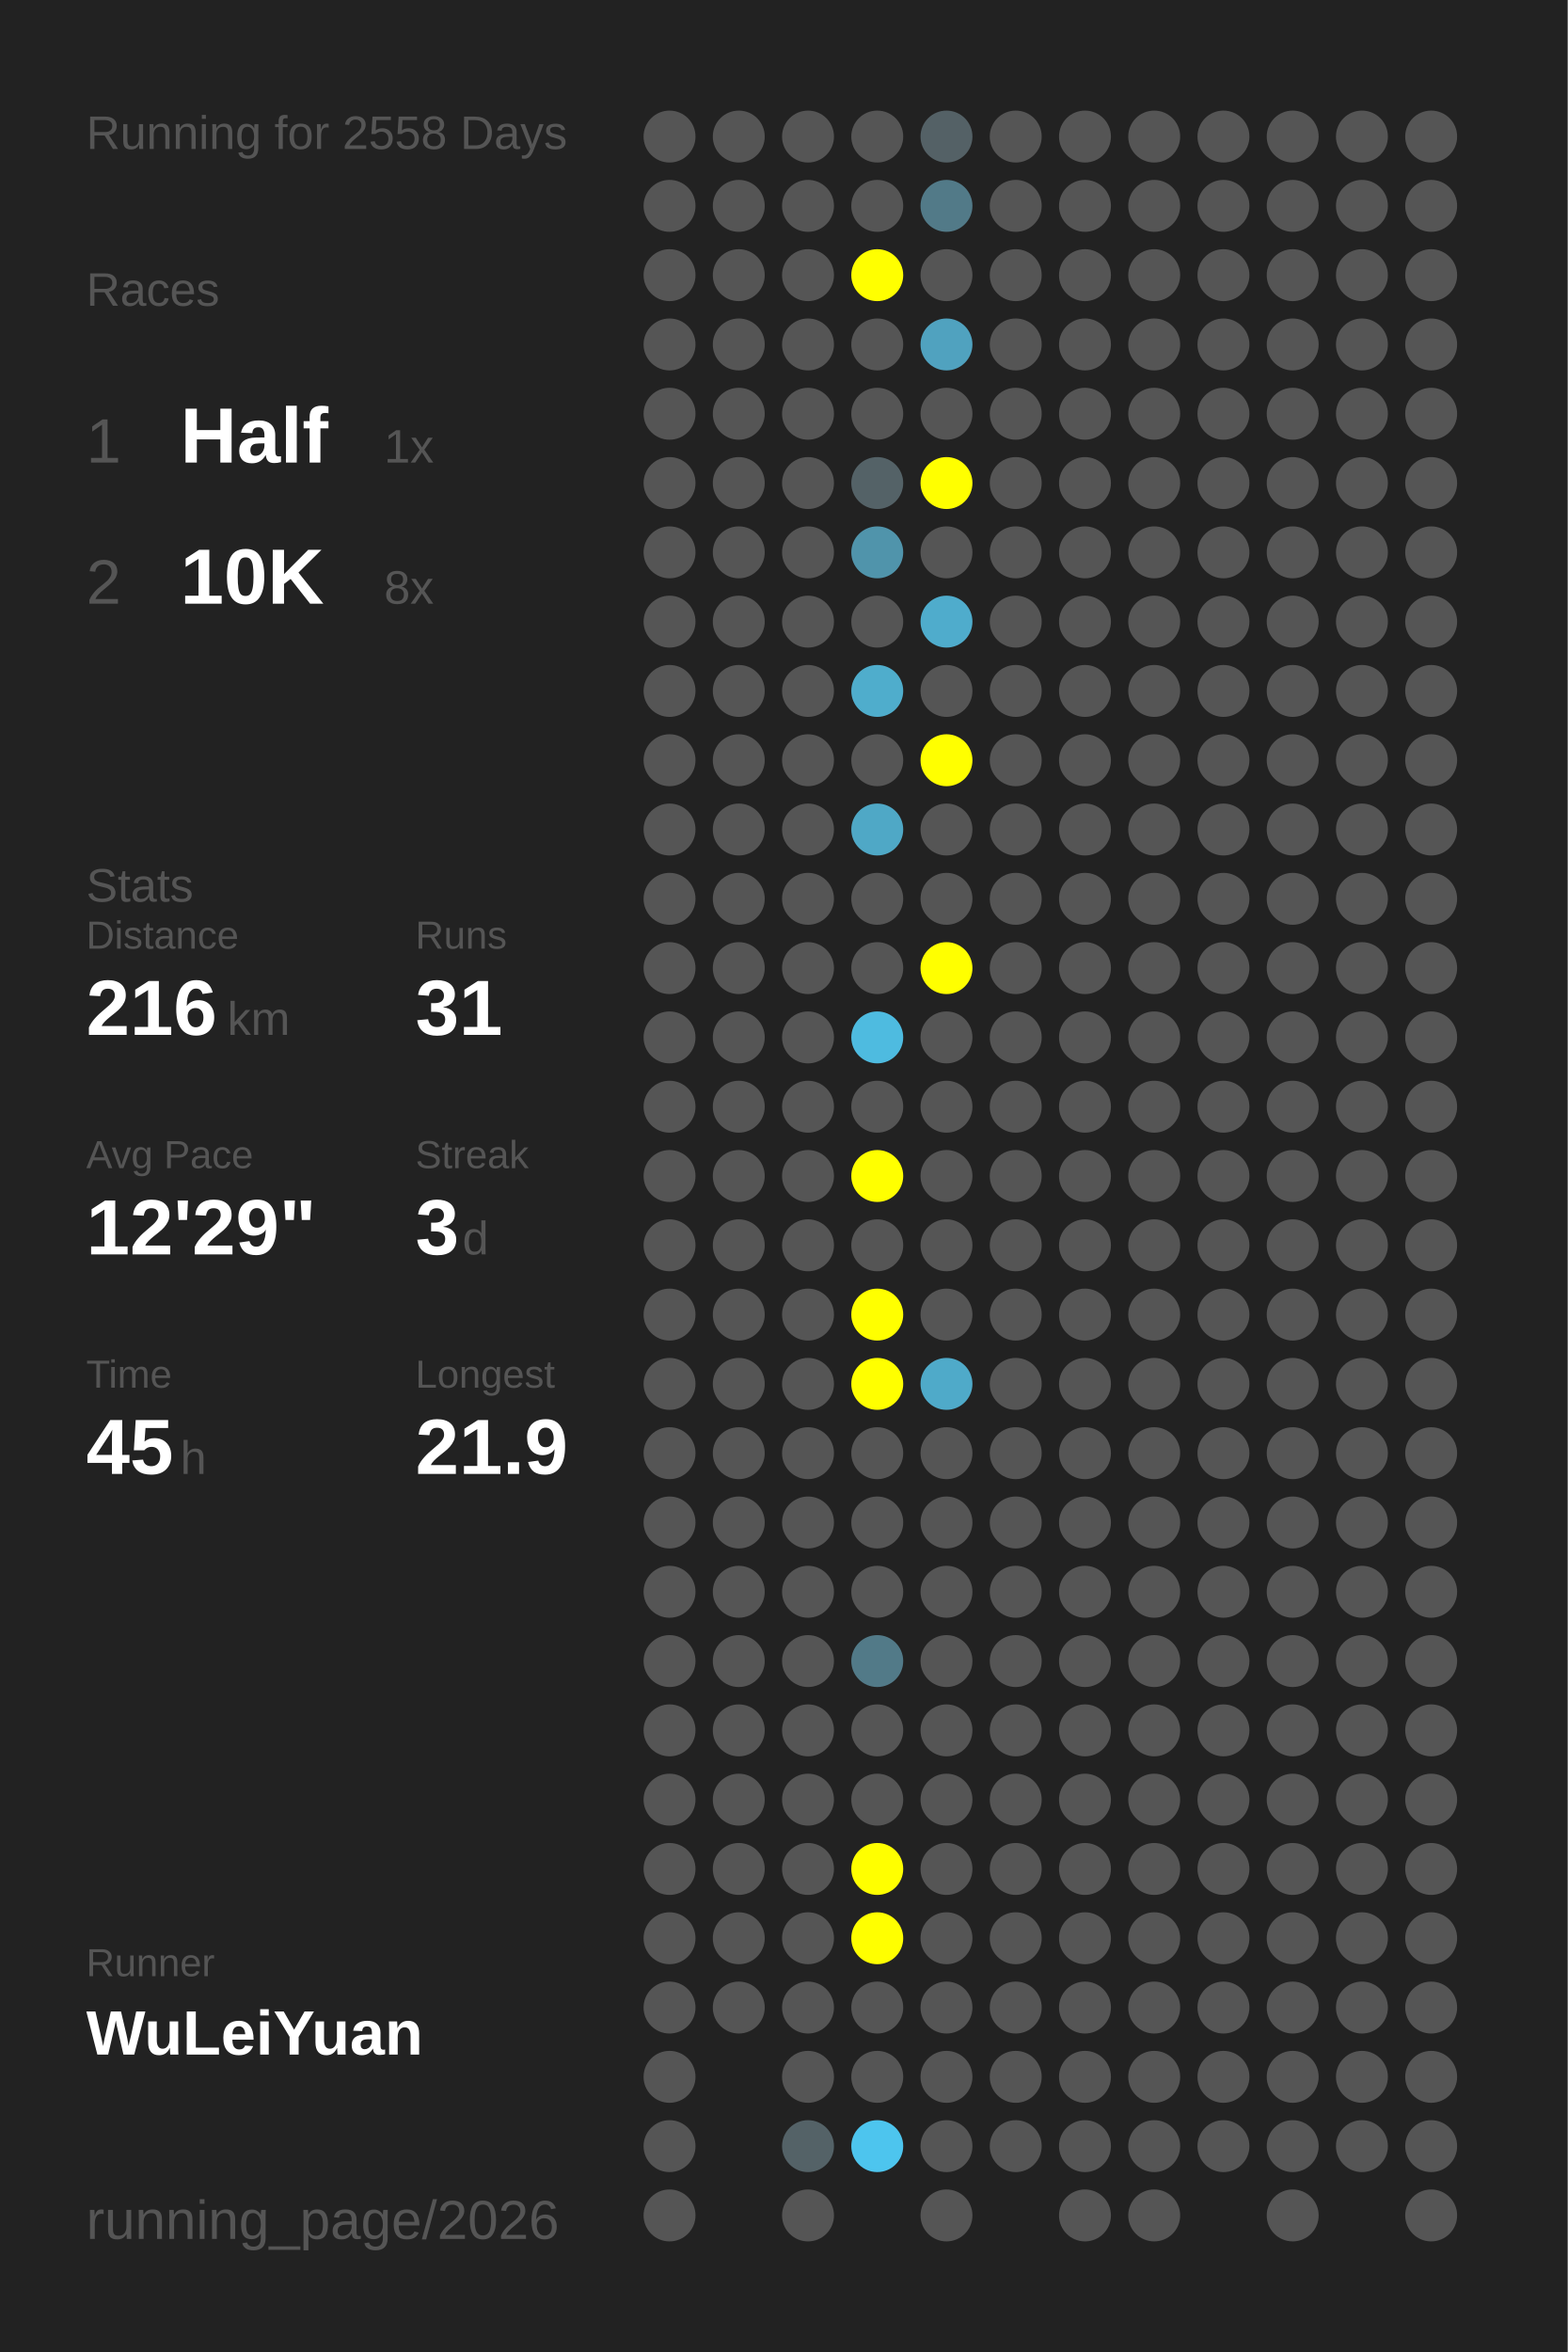
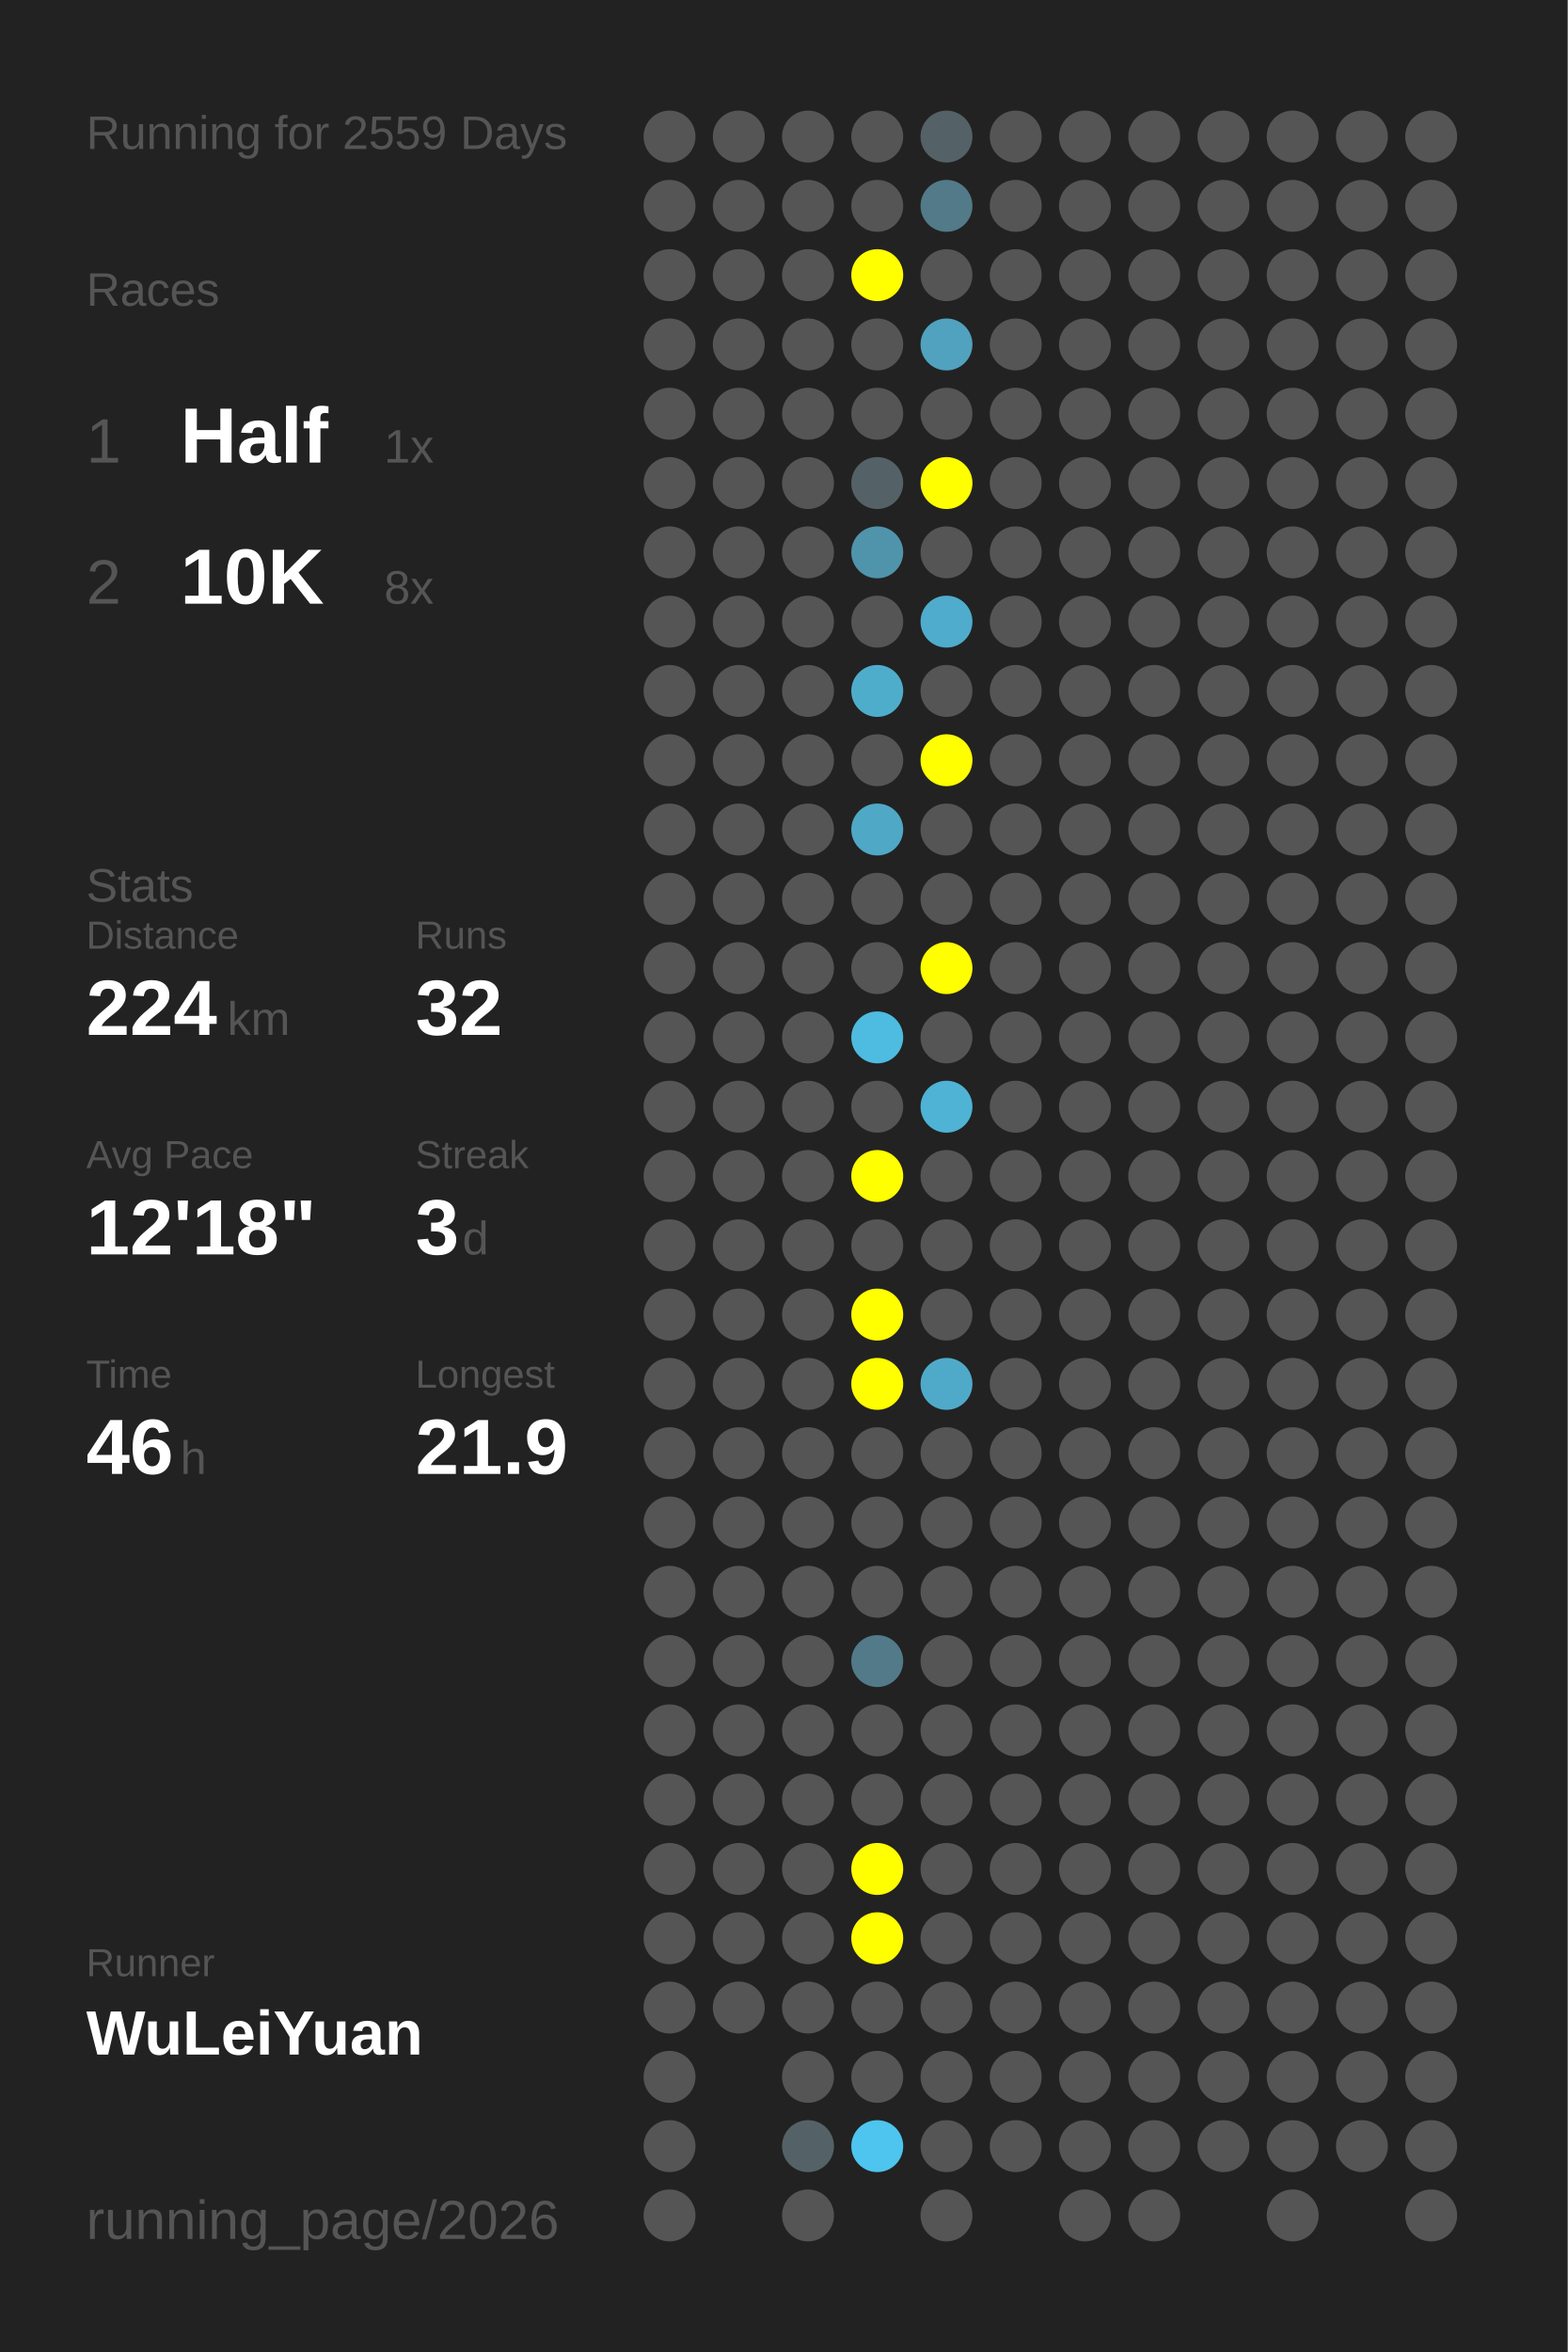
<svg xmlns="http://www.w3.org/2000/svg" baseProfile="full" height="300mm" version="1.1" viewBox="0,0,200,300" width="200mm">
  <defs />
  <rect fill="#222222" height="300" width="200" x="0" y="0" />
-   <text fill="#555555" style="font-size:6px; font-family:Arial;" x="11" y="19">Running for 2558 Days</text>
+   <text fill="#555555" style="font-size:6px; font-family:Arial;" x="11" y="19">Running for 2559 Days</text>
  <text fill="#555555" style="font-size:6px; font-family:Arial;" x="11" y="39">Races</text>
  <text fill="#555555" style="font-size:8px; font-family:Arial;" x="11" y="59">1</text>
  <text fill="#FFFFFF" style="font-size:10px; font-family:Arial; font-weight:bold;" x="23" y="59">Half</text>
  <text fill="#555555" style="font-size:6px; font-family:Arial;" x="49" y="59">1x</text>
  <text fill="#555555" style="font-size:8px; font-family:Arial;" x="11" y="77">2</text>
  <text fill="#FFFFFF" style="font-size:10px; font-family:Arial; font-weight:bold;" x="23" y="77">10K</text>
  <text fill="#555555" style="font-size:6px; font-family:Arial;" x="49" y="77">8x</text>
  <text fill="#555555" style="font-size:6px; font-family:Arial;" x="11" y="115">Stats</text>
  <text fill="#555555" style="font-size:5px; font-family:Arial;" x="11" y="121">Distance</text>
-   <text fill="#FFFFFF" style="font-size:10px; font-family:Arial; font-weight:bold;" x="11" y="132">216</text>
+   <text fill="#FFFFFF" style="font-size:10px; font-family:Arial; font-weight:bold;" x="11" y="132">224</text>
  <text fill="#555555" style="font-size:6px; font-family:Arial;" x="29" y="132">km</text>
  <text fill="#555555" style="font-size:5px; font-family:Arial;" x="53" y="121">Runs</text>
-   <text fill="#FFFFFF" style="font-size:10px; font-family:Arial; font-weight:bold;" x="53" y="132">31</text>
+   <text fill="#FFFFFF" style="font-size:10px; font-family:Arial; font-weight:bold;" x="53" y="132">32</text>
  <text fill="#555555" style="font-size:5px; font-family:Arial;" x="11" y="149">Avg Pace</text>
-   <text fill="#FFFFFF" style="font-size:10px; font-family:Arial; font-weight:bold;" x="11" y="160">12'29"</text>
+   <text fill="#FFFFFF" style="font-size:10px; font-family:Arial; font-weight:bold;" x="11" y="160">12'18"</text>
  <text fill="#555555" style="font-size:5px; font-family:Arial;" x="53" y="149">Streak</text>
  <text fill="#FFFFFF" style="font-size:10px; font-family:Arial; font-weight:bold;" x="53" y="160">3</text>
  <text fill="#555555" style="font-size:6px; font-family:Arial;" x="59" y="160">d</text>
  <text fill="#555555" style="font-size:5px; font-family:Arial;" x="11" y="177">Time</text>
-   <text fill="#FFFFFF" style="font-size:10px; font-family:Arial; font-weight:bold;" x="11" y="188">45</text>
+   <text fill="#FFFFFF" style="font-size:10px; font-family:Arial; font-weight:bold;" x="11" y="188">46</text>
  <text fill="#555555" style="font-size:6px; font-family:Arial;" x="23" y="188">h</text>
  <text fill="#555555" style="font-size:5px; font-family:Arial;" x="53" y="177">Longest</text>
  <text fill="#FFFFFF" style="font-size:10px; font-family:Arial; font-weight:bold;" x="53" y="188">21.9</text>
  <text fill="#555555" style="font-size:5px; font-family:Arial;" x="11" y="252.065">Runner</text>
  <text fill="#FFFFFF" style="font-size:8px; font-family:Arial; font-weight:bold;" x="11" y="262.065">WuLeiYuan</text>
  <text fill="#555555" style="font-size:7px; font-family:Arial;" x="11" y="285.581">running_page/2026</text>
  <circle cx="85.417" cy="17.419" fill="#555555" r="3.312" />
  <circle cx="85.417" cy="26.258" fill="#555555" r="3.312" />
  <circle cx="85.417" cy="35.097" fill="#555555" r="3.312" />
  <circle cx="85.417" cy="43.935" fill="#555555" r="3.312" />
  <circle cx="85.417" cy="52.774" fill="#555555" r="3.312" />
  <circle cx="85.417" cy="61.613" fill="#555555" r="3.312" />
  <circle cx="85.417" cy="70.452" fill="#555555" r="3.312" />
  <circle cx="85.417" cy="79.29" fill="#555555" r="3.312" />
  <circle cx="85.417" cy="88.129" fill="#555555" r="3.312" />
  <circle cx="85.417" cy="96.968" fill="#555555" r="3.312" />
  <circle cx="85.417" cy="105.806" fill="#555555" r="3.312" />
  <circle cx="85.417" cy="114.645" fill="#555555" r="3.312" />
  <circle cx="85.417" cy="123.484" fill="#555555" r="3.312" />
  <circle cx="85.417" cy="132.323" fill="#555555" r="3.312" />
  <circle cx="85.417" cy="141.161" fill="#555555" r="3.312" />
  <circle cx="85.417" cy="150" fill="#555555" r="3.312" />
  <circle cx="85.417" cy="158.839" fill="#555555" r="3.312" />
  <circle cx="85.417" cy="167.677" fill="#555555" r="3.312" />
  <circle cx="85.417" cy="176.516" fill="#555555" r="3.312" />
  <circle cx="85.417" cy="185.355" fill="#555555" r="3.312" />
  <circle cx="85.417" cy="194.194" fill="#555555" r="3.312" />
  <circle cx="85.417" cy="203.032" fill="#555555" r="3.312" />
  <circle cx="85.417" cy="211.871" fill="#555555" r="3.312" />
  <circle cx="85.417" cy="220.71" fill="#555555" r="3.312" />
  <circle cx="85.417" cy="229.548" fill="#555555" r="3.312" />
  <circle cx="85.417" cy="238.387" fill="#555555" r="3.312" />
  <circle cx="85.417" cy="247.226" fill="#555555" r="3.312" />
  <circle cx="85.417" cy="256.065" fill="#555555" r="3.312" />
  <circle cx="85.417" cy="264.903" fill="#555555" r="3.312" />
  <circle cx="85.417" cy="273.742" fill="#555555" r="3.312" />
  <circle cx="85.417" cy="282.581" fill="#555555" r="3.312" />
  <circle cx="94.25" cy="17.419" fill="#555555" r="3.312" />
  <circle cx="94.25" cy="26.258" fill="#555555" r="3.312" />
  <circle cx="94.25" cy="35.097" fill="#555555" r="3.312" />
  <circle cx="94.25" cy="43.935" fill="#555555" r="3.312" />
  <circle cx="94.25" cy="52.774" fill="#555555" r="3.312" />
  <circle cx="94.25" cy="61.613" fill="#555555" r="3.312" />
  <circle cx="94.25" cy="70.452" fill="#555555" r="3.312" />
  <circle cx="94.25" cy="79.29" fill="#555555" r="3.312" />
  <circle cx="94.25" cy="88.129" fill="#555555" r="3.312" />
  <circle cx="94.25" cy="96.968" fill="#555555" r="3.312" />
  <circle cx="94.25" cy="105.806" fill="#555555" r="3.312" />
  <circle cx="94.25" cy="114.645" fill="#555555" r="3.312" />
  <circle cx="94.25" cy="123.484" fill="#555555" r="3.312" />
  <circle cx="94.25" cy="132.323" fill="#555555" r="3.312" />
  <circle cx="94.25" cy="141.161" fill="#555555" r="3.312" />
  <circle cx="94.25" cy="150" fill="#555555" r="3.312" />
  <circle cx="94.25" cy="158.839" fill="#555555" r="3.312" />
  <circle cx="94.25" cy="167.677" fill="#555555" r="3.312" />
  <circle cx="94.25" cy="176.516" fill="#555555" r="3.312" />
  <circle cx="94.25" cy="185.355" fill="#555555" r="3.312" />
  <circle cx="94.25" cy="194.194" fill="#555555" r="3.312" />
  <circle cx="94.25" cy="203.032" fill="#555555" r="3.312" />
  <circle cx="94.25" cy="211.871" fill="#555555" r="3.312" />
  <circle cx="94.25" cy="220.71" fill="#555555" r="3.312" />
  <circle cx="94.25" cy="229.548" fill="#555555" r="3.312" />
  <circle cx="94.25" cy="238.387" fill="#555555" r="3.312" />
  <circle cx="94.25" cy="247.226" fill="#555555" r="3.312" />
  <circle cx="94.25" cy="256.065" fill="#555555" r="3.312" />
  <circle cx="103.083" cy="17.419" fill="#555555" r="3.312" />
  <circle cx="103.083" cy="26.258" fill="#555555" r="3.312" />
  <circle cx="103.083" cy="35.097" fill="#555555" r="3.312" />
  <circle cx="103.083" cy="43.935" fill="#555555" r="3.312" />
  <circle cx="103.083" cy="52.774" fill="#555555" r="3.312" />
  <circle cx="103.083" cy="61.613" fill="#555555" r="3.312" />
  <circle cx="103.083" cy="70.452" fill="#555555" r="3.312" />
  <circle cx="103.083" cy="79.29" fill="#555555" r="3.312" />
  <circle cx="103.083" cy="88.129" fill="#555555" r="3.312" />
  <circle cx="103.083" cy="96.968" fill="#555555" r="3.312" />
  <circle cx="103.083" cy="105.806" fill="#555555" r="3.312" />
  <circle cx="103.083" cy="114.645" fill="#555555" r="3.312" />
  <circle cx="103.083" cy="123.484" fill="#555555" r="3.312" />
  <circle cx="103.083" cy="132.323" fill="#555555" r="3.312" />
  <circle cx="103.083" cy="141.161" fill="#555555" r="3.312" />
  <circle cx="103.083" cy="150" fill="#555555" r="3.312" />
  <circle cx="103.083" cy="158.839" fill="#555555" r="3.312" />
  <circle cx="103.083" cy="167.677" fill="#555555" r="3.312" />
  <circle cx="103.083" cy="176.516" fill="#555555" r="3.312" />
  <circle cx="103.083" cy="185.355" fill="#555555" r="3.312" />
  <circle cx="103.083" cy="194.194" fill="#555555" r="3.312" />
  <circle cx="103.083" cy="203.032" fill="#555555" r="3.312" />
  <circle cx="103.083" cy="211.871" fill="#555555" r="3.312" />
  <circle cx="103.083" cy="220.71" fill="#555555" r="3.312" />
  <circle cx="103.083" cy="229.548" fill="#555555" r="3.312" />
  <circle cx="103.083" cy="238.387" fill="#555555" r="3.312" />
  <circle cx="103.083" cy="247.226" fill="#555555" r="3.312" />
  <circle cx="103.083" cy="256.065" fill="#555555" r="3.312" />
  <circle cx="103.083" cy="264.903" fill="#555555" r="3.312" />
  <circle cx="103.083" cy="273.742" fill="#546267" r="3.312" />
  <circle cx="103.083" cy="282.581" fill="#555555" r="3.312" />
  <circle cx="111.917" cy="17.419" fill="#555555" r="3.312" />
  <circle cx="111.917" cy="26.258" fill="#555555" r="3.312" />
  <circle cx="111.917" cy="35.097" fill="#FFFF00" r="3.312" />
  <circle cx="111.917" cy="43.935" fill="#555555" r="3.312" />
  <circle cx="111.917" cy="52.774" fill="#555555" r="3.312" />
  <circle cx="111.917" cy="61.613" fill="#546267" r="3.312" />
  <circle cx="111.917" cy="70.452" fill="#5094ab" r="3.312" />
  <circle cx="111.917" cy="79.29" fill="#555555" r="3.312" />
  <circle cx="111.917" cy="88.129" fill="#4fadcc" r="3.312" />
  <circle cx="111.917" cy="96.968" fill="#555555" r="3.312" />
  <circle cx="111.917" cy="105.806" fill="#4fa8c6" r="3.312" />
  <circle cx="111.917" cy="114.645" fill="#555555" r="3.312" />
  <circle cx="111.917" cy="123.484" fill="#555555" r="3.312" />
  <circle cx="111.917" cy="132.323" fill="#4ebbe0" r="3.312" />
  <circle cx="111.917" cy="141.161" fill="#555555" r="3.312" />
  <circle cx="111.917" cy="150" fill="#FFFF00" r="3.312" />
  <circle cx="111.917" cy="158.839" fill="#555555" r="3.312" />
  <circle cx="111.917" cy="167.677" fill="#FFFF00" r="3.312" />
  <circle cx="111.917" cy="176.516" fill="#FFFF00" r="3.312" />
  <circle cx="111.917" cy="185.355" fill="#555555" r="3.312" />
  <circle cx="111.917" cy="194.194" fill="#555555" r="3.312" />
  <circle cx="111.917" cy="203.032" fill="#555555" r="3.312" />
  <circle cx="111.917" cy="211.871" fill="#527a88" r="3.312" />
  <circle cx="111.917" cy="220.71" fill="#555555" r="3.312" />
  <circle cx="111.917" cy="229.548" fill="#555555" r="3.312" />
  <circle cx="111.917" cy="238.387" fill="#FFFF00" r="3.312" />
  <circle cx="111.917" cy="247.226" fill="#FFFF00" r="3.312" />
  <circle cx="111.917" cy="256.065" fill="#555555" r="3.312" />
  <circle cx="111.917" cy="264.903" fill="#555555" r="3.312" />
  <circle cx="111.917" cy="273.742" fill="#4dc5ee" r="3.312" />
  <circle cx="120.75" cy="17.419" fill="#546166" r="3.312" />
  <circle cx="120.75" cy="26.258" fill="#527a88" r="3.312" />
  <circle cx="120.75" cy="35.097" fill="#555555" r="3.312" />
  <circle cx="120.75" cy="43.935" fill="#50a2bf" r="3.312" />
  <circle cx="120.75" cy="52.774" fill="#555555" r="3.312" />
  <circle cx="120.75" cy="61.613" fill="#FFFF00" r="3.312" />
  <circle cx="120.75" cy="70.452" fill="#555555" r="3.312" />
  <circle cx="120.75" cy="79.29" fill="#4faccc" r="3.312" />
  <circle cx="120.75" cy="88.129" fill="#555555" r="3.312" />
  <circle cx="120.75" cy="96.968" fill="#FFFF00" r="3.312" />
  <circle cx="120.75" cy="105.806" fill="#555555" r="3.312" />
  <circle cx="120.75" cy="114.645" fill="#555555" r="3.312" />
  <circle cx="120.75" cy="123.484" fill="#FFFF00" r="3.312" />
  <circle cx="120.75" cy="132.323" fill="#555555" r="3.312" />
-   <circle cx="120.75" cy="141.161" fill="#555555" r="3.312" />
+   <circle cx="120.75" cy="141.161" fill="#4eb3d5" r="3.312" />
  <circle cx="120.75" cy="150" fill="#555555" r="3.312" />
  <circle cx="120.75" cy="158.839" fill="#555555" r="3.312" />
  <circle cx="120.75" cy="167.677" fill="#555555" r="3.312" />
  <circle cx="120.75" cy="176.516" fill="#4faac9" r="3.312" />
  <circle cx="120.75" cy="185.355" fill="#555555" r="3.312" />
  <circle cx="120.75" cy="194.194" fill="#555555" r="3.312" />
  <circle cx="120.75" cy="203.032" fill="#555555" r="3.312" />
  <circle cx="120.75" cy="211.871" fill="#555555" r="3.312" />
  <circle cx="120.75" cy="220.71" fill="#555555" r="3.312" />
  <circle cx="120.75" cy="229.548" fill="#555555" r="3.312" />
  <circle cx="120.75" cy="238.387" fill="#555555" r="3.312" />
  <circle cx="120.75" cy="247.226" fill="#555555" r="3.312" />
  <circle cx="120.75" cy="256.065" fill="#555555" r="3.312" />
  <circle cx="120.75" cy="264.903" fill="#555555" r="3.312" />
  <circle cx="120.75" cy="273.742" fill="#555555" r="3.312" />
  <circle cx="120.75" cy="282.581" fill="#555555" r="3.312" />
  <circle cx="129.583" cy="17.419" fill="#555555" r="3.312" />
  <circle cx="129.583" cy="26.258" fill="#555555" r="3.312" />
  <circle cx="129.583" cy="35.097" fill="#555555" r="3.312" />
  <circle cx="129.583" cy="43.935" fill="#555555" r="3.312" />
  <circle cx="129.583" cy="52.774" fill="#555555" r="3.312" />
  <circle cx="129.583" cy="61.613" fill="#555555" r="3.312" />
  <circle cx="129.583" cy="70.452" fill="#555555" r="3.312" />
  <circle cx="129.583" cy="79.29" fill="#555555" r="3.312" />
  <circle cx="129.583" cy="88.129" fill="#555555" r="3.312" />
  <circle cx="129.583" cy="96.968" fill="#555555" r="3.312" />
  <circle cx="129.583" cy="105.806" fill="#555555" r="3.312" />
  <circle cx="129.583" cy="114.645" fill="#555555" r="3.312" />
  <circle cx="129.583" cy="123.484" fill="#555555" r="3.312" />
  <circle cx="129.583" cy="132.323" fill="#555555" r="3.312" />
  <circle cx="129.583" cy="141.161" fill="#555555" r="3.312" />
  <circle cx="129.583" cy="150" fill="#555555" r="3.312" />
  <circle cx="129.583" cy="158.839" fill="#555555" r="3.312" />
  <circle cx="129.583" cy="167.677" fill="#555555" r="3.312" />
  <circle cx="129.583" cy="176.516" fill="#555555" r="3.312" />
  <circle cx="129.583" cy="185.355" fill="#555555" r="3.312" />
  <circle cx="129.583" cy="194.194" fill="#555555" r="3.312" />
  <circle cx="129.583" cy="203.032" fill="#555555" r="3.312" />
  <circle cx="129.583" cy="211.871" fill="#555555" r="3.312" />
  <circle cx="129.583" cy="220.71" fill="#555555" r="3.312" />
  <circle cx="129.583" cy="229.548" fill="#555555" r="3.312" />
  <circle cx="129.583" cy="238.387" fill="#555555" r="3.312" />
  <circle cx="129.583" cy="247.226" fill="#555555" r="3.312" />
  <circle cx="129.583" cy="256.065" fill="#555555" r="3.312" />
  <circle cx="129.583" cy="264.903" fill="#555555" r="3.312" />
  <circle cx="129.583" cy="273.742" fill="#555555" r="3.312" />
  <circle cx="138.417" cy="17.419" fill="#555555" r="3.312" />
  <circle cx="138.417" cy="26.258" fill="#555555" r="3.312" />
  <circle cx="138.417" cy="35.097" fill="#555555" r="3.312" />
  <circle cx="138.417" cy="43.935" fill="#555555" r="3.312" />
  <circle cx="138.417" cy="52.774" fill="#555555" r="3.312" />
  <circle cx="138.417" cy="61.613" fill="#555555" r="3.312" />
  <circle cx="138.417" cy="70.452" fill="#555555" r="3.312" />
  <circle cx="138.417" cy="79.29" fill="#555555" r="3.312" />
  <circle cx="138.417" cy="88.129" fill="#555555" r="3.312" />
  <circle cx="138.417" cy="96.968" fill="#555555" r="3.312" />
  <circle cx="138.417" cy="105.806" fill="#555555" r="3.312" />
  <circle cx="138.417" cy="114.645" fill="#555555" r="3.312" />
  <circle cx="138.417" cy="123.484" fill="#555555" r="3.312" />
  <circle cx="138.417" cy="132.323" fill="#555555" r="3.312" />
  <circle cx="138.417" cy="141.161" fill="#555555" r="3.312" />
  <circle cx="138.417" cy="150" fill="#555555" r="3.312" />
  <circle cx="138.417" cy="158.839" fill="#555555" r="3.312" />
  <circle cx="138.417" cy="167.677" fill="#555555" r="3.312" />
  <circle cx="138.417" cy="176.516" fill="#555555" r="3.312" />
  <circle cx="138.417" cy="185.355" fill="#555555" r="3.312" />
  <circle cx="138.417" cy="194.194" fill="#555555" r="3.312" />
  <circle cx="138.417" cy="203.032" fill="#555555" r="3.312" />
  <circle cx="138.417" cy="211.871" fill="#555555" r="3.312" />
  <circle cx="138.417" cy="220.71" fill="#555555" r="3.312" />
  <circle cx="138.417" cy="229.548" fill="#555555" r="3.312" />
  <circle cx="138.417" cy="238.387" fill="#555555" r="3.312" />
  <circle cx="138.417" cy="247.226" fill="#555555" r="3.312" />
  <circle cx="138.417" cy="256.065" fill="#555555" r="3.312" />
  <circle cx="138.417" cy="264.903" fill="#555555" r="3.312" />
  <circle cx="138.417" cy="273.742" fill="#555555" r="3.312" />
  <circle cx="138.417" cy="282.581" fill="#555555" r="3.312" />
  <circle cx="147.25" cy="17.419" fill="#555555" r="3.312" />
  <circle cx="147.25" cy="26.258" fill="#555555" r="3.312" />
  <circle cx="147.25" cy="35.097" fill="#555555" r="3.312" />
  <circle cx="147.25" cy="43.935" fill="#555555" r="3.312" />
  <circle cx="147.25" cy="52.774" fill="#555555" r="3.312" />
  <circle cx="147.25" cy="61.613" fill="#555555" r="3.312" />
  <circle cx="147.25" cy="70.452" fill="#555555" r="3.312" />
  <circle cx="147.25" cy="79.29" fill="#555555" r="3.312" />
  <circle cx="147.25" cy="88.129" fill="#555555" r="3.312" />
  <circle cx="147.25" cy="96.968" fill="#555555" r="3.312" />
  <circle cx="147.25" cy="105.806" fill="#555555" r="3.312" />
  <circle cx="147.25" cy="114.645" fill="#555555" r="3.312" />
  <circle cx="147.25" cy="123.484" fill="#555555" r="3.312" />
  <circle cx="147.25" cy="132.323" fill="#555555" r="3.312" />
  <circle cx="147.25" cy="141.161" fill="#555555" r="3.312" />
  <circle cx="147.25" cy="150" fill="#555555" r="3.312" />
  <circle cx="147.25" cy="158.839" fill="#555555" r="3.312" />
  <circle cx="147.25" cy="167.677" fill="#555555" r="3.312" />
  <circle cx="147.25" cy="176.516" fill="#555555" r="3.312" />
  <circle cx="147.25" cy="185.355" fill="#555555" r="3.312" />
  <circle cx="147.25" cy="194.194" fill="#555555" r="3.312" />
  <circle cx="147.25" cy="203.032" fill="#555555" r="3.312" />
  <circle cx="147.25" cy="211.871" fill="#555555" r="3.312" />
  <circle cx="147.25" cy="220.71" fill="#555555" r="3.312" />
  <circle cx="147.25" cy="229.548" fill="#555555" r="3.312" />
  <circle cx="147.25" cy="238.387" fill="#555555" r="3.312" />
  <circle cx="147.25" cy="247.226" fill="#555555" r="3.312" />
  <circle cx="147.25" cy="256.065" fill="#555555" r="3.312" />
  <circle cx="147.25" cy="264.903" fill="#555555" r="3.312" />
  <circle cx="147.25" cy="273.742" fill="#555555" r="3.312" />
  <circle cx="147.25" cy="282.581" fill="#555555" r="3.312" />
  <circle cx="156.083" cy="17.419" fill="#555555" r="3.312" />
  <circle cx="156.083" cy="26.258" fill="#555555" r="3.312" />
  <circle cx="156.083" cy="35.097" fill="#555555" r="3.312" />
  <circle cx="156.083" cy="43.935" fill="#555555" r="3.312" />
  <circle cx="156.083" cy="52.774" fill="#555555" r="3.312" />
  <circle cx="156.083" cy="61.613" fill="#555555" r="3.312" />
  <circle cx="156.083" cy="70.452" fill="#555555" r="3.312" />
  <circle cx="156.083" cy="79.29" fill="#555555" r="3.312" />
  <circle cx="156.083" cy="88.129" fill="#555555" r="3.312" />
  <circle cx="156.083" cy="96.968" fill="#555555" r="3.312" />
  <circle cx="156.083" cy="105.806" fill="#555555" r="3.312" />
  <circle cx="156.083" cy="114.645" fill="#555555" r="3.312" />
  <circle cx="156.083" cy="123.484" fill="#555555" r="3.312" />
  <circle cx="156.083" cy="132.323" fill="#555555" r="3.312" />
  <circle cx="156.083" cy="141.161" fill="#555555" r="3.312" />
  <circle cx="156.083" cy="150" fill="#555555" r="3.312" />
  <circle cx="156.083" cy="158.839" fill="#555555" r="3.312" />
  <circle cx="156.083" cy="167.677" fill="#555555" r="3.312" />
  <circle cx="156.083" cy="176.516" fill="#555555" r="3.312" />
  <circle cx="156.083" cy="185.355" fill="#555555" r="3.312" />
  <circle cx="156.083" cy="194.194" fill="#555555" r="3.312" />
  <circle cx="156.083" cy="203.032" fill="#555555" r="3.312" />
  <circle cx="156.083" cy="211.871" fill="#555555" r="3.312" />
  <circle cx="156.083" cy="220.71" fill="#555555" r="3.312" />
  <circle cx="156.083" cy="229.548" fill="#555555" r="3.312" />
  <circle cx="156.083" cy="238.387" fill="#555555" r="3.312" />
  <circle cx="156.083" cy="247.226" fill="#555555" r="3.312" />
  <circle cx="156.083" cy="256.065" fill="#555555" r="3.312" />
  <circle cx="156.083" cy="264.903" fill="#555555" r="3.312" />
  <circle cx="156.083" cy="273.742" fill="#555555" r="3.312" />
  <circle cx="164.917" cy="17.419" fill="#555555" r="3.312" />
  <circle cx="164.917" cy="26.258" fill="#555555" r="3.312" />
  <circle cx="164.917" cy="35.097" fill="#555555" r="3.312" />
  <circle cx="164.917" cy="43.935" fill="#555555" r="3.312" />
  <circle cx="164.917" cy="52.774" fill="#555555" r="3.312" />
  <circle cx="164.917" cy="61.613" fill="#555555" r="3.312" />
  <circle cx="164.917" cy="70.452" fill="#555555" r="3.312" />
  <circle cx="164.917" cy="79.29" fill="#555555" r="3.312" />
  <circle cx="164.917" cy="88.129" fill="#555555" r="3.312" />
  <circle cx="164.917" cy="96.968" fill="#555555" r="3.312" />
  <circle cx="164.917" cy="105.806" fill="#555555" r="3.312" />
  <circle cx="164.917" cy="114.645" fill="#555555" r="3.312" />
  <circle cx="164.917" cy="123.484" fill="#555555" r="3.312" />
  <circle cx="164.917" cy="132.323" fill="#555555" r="3.312" />
  <circle cx="164.917" cy="141.161" fill="#555555" r="3.312" />
  <circle cx="164.917" cy="150" fill="#555555" r="3.312" />
  <circle cx="164.917" cy="158.839" fill="#555555" r="3.312" />
  <circle cx="164.917" cy="167.677" fill="#555555" r="3.312" />
  <circle cx="164.917" cy="176.516" fill="#555555" r="3.312" />
  <circle cx="164.917" cy="185.355" fill="#555555" r="3.312" />
  <circle cx="164.917" cy="194.194" fill="#555555" r="3.312" />
  <circle cx="164.917" cy="203.032" fill="#555555" r="3.312" />
  <circle cx="164.917" cy="211.871" fill="#555555" r="3.312" />
  <circle cx="164.917" cy="220.71" fill="#555555" r="3.312" />
  <circle cx="164.917" cy="229.548" fill="#555555" r="3.312" />
  <circle cx="164.917" cy="238.387" fill="#555555" r="3.312" />
  <circle cx="164.917" cy="247.226" fill="#555555" r="3.312" />
  <circle cx="164.917" cy="256.065" fill="#555555" r="3.312" />
  <circle cx="164.917" cy="264.903" fill="#555555" r="3.312" />
  <circle cx="164.917" cy="273.742" fill="#555555" r="3.312" />
  <circle cx="164.917" cy="282.581" fill="#555555" r="3.312" />
  <circle cx="173.75" cy="17.419" fill="#555555" r="3.312" />
  <circle cx="173.75" cy="26.258" fill="#555555" r="3.312" />
  <circle cx="173.75" cy="35.097" fill="#555555" r="3.312" />
  <circle cx="173.75" cy="43.935" fill="#555555" r="3.312" />
  <circle cx="173.75" cy="52.774" fill="#555555" r="3.312" />
  <circle cx="173.75" cy="61.613" fill="#555555" r="3.312" />
  <circle cx="173.75" cy="70.452" fill="#555555" r="3.312" />
  <circle cx="173.75" cy="79.29" fill="#555555" r="3.312" />
  <circle cx="173.75" cy="88.129" fill="#555555" r="3.312" />
  <circle cx="173.75" cy="96.968" fill="#555555" r="3.312" />
  <circle cx="173.75" cy="105.806" fill="#555555" r="3.312" />
  <circle cx="173.75" cy="114.645" fill="#555555" r="3.312" />
  <circle cx="173.75" cy="123.484" fill="#555555" r="3.312" />
  <circle cx="173.75" cy="132.323" fill="#555555" r="3.312" />
  <circle cx="173.75" cy="141.161" fill="#555555" r="3.312" />
  <circle cx="173.75" cy="150" fill="#555555" r="3.312" />
  <circle cx="173.75" cy="158.839" fill="#555555" r="3.312" />
  <circle cx="173.75" cy="167.677" fill="#555555" r="3.312" />
  <circle cx="173.75" cy="176.516" fill="#555555" r="3.312" />
  <circle cx="173.75" cy="185.355" fill="#555555" r="3.312" />
  <circle cx="173.75" cy="194.194" fill="#555555" r="3.312" />
  <circle cx="173.75" cy="203.032" fill="#555555" r="3.312" />
  <circle cx="173.75" cy="211.871" fill="#555555" r="3.312" />
  <circle cx="173.75" cy="220.71" fill="#555555" r="3.312" />
  <circle cx="173.75" cy="229.548" fill="#555555" r="3.312" />
  <circle cx="173.75" cy="238.387" fill="#555555" r="3.312" />
  <circle cx="173.75" cy="247.226" fill="#555555" r="3.312" />
  <circle cx="173.75" cy="256.065" fill="#555555" r="3.312" />
  <circle cx="173.75" cy="264.903" fill="#555555" r="3.312" />
  <circle cx="173.75" cy="273.742" fill="#555555" r="3.312" />
  <circle cx="182.583" cy="17.419" fill="#555555" r="3.312" />
  <circle cx="182.583" cy="26.258" fill="#555555" r="3.312" />
  <circle cx="182.583" cy="35.097" fill="#555555" r="3.312" />
  <circle cx="182.583" cy="43.935" fill="#555555" r="3.312" />
  <circle cx="182.583" cy="52.774" fill="#555555" r="3.312" />
  <circle cx="182.583" cy="61.613" fill="#555555" r="3.312" />
  <circle cx="182.583" cy="70.452" fill="#555555" r="3.312" />
  <circle cx="182.583" cy="79.29" fill="#555555" r="3.312" />
  <circle cx="182.583" cy="88.129" fill="#555555" r="3.312" />
  <circle cx="182.583" cy="96.968" fill="#555555" r="3.312" />
  <circle cx="182.583" cy="105.806" fill="#555555" r="3.312" />
  <circle cx="182.583" cy="114.645" fill="#555555" r="3.312" />
  <circle cx="182.583" cy="123.484" fill="#555555" r="3.312" />
  <circle cx="182.583" cy="132.323" fill="#555555" r="3.312" />
  <circle cx="182.583" cy="141.161" fill="#555555" r="3.312" />
  <circle cx="182.583" cy="150" fill="#555555" r="3.312" />
  <circle cx="182.583" cy="158.839" fill="#555555" r="3.312" />
  <circle cx="182.583" cy="167.677" fill="#555555" r="3.312" />
  <circle cx="182.583" cy="176.516" fill="#555555" r="3.312" />
  <circle cx="182.583" cy="185.355" fill="#555555" r="3.312" />
  <circle cx="182.583" cy="194.194" fill="#555555" r="3.312" />
  <circle cx="182.583" cy="203.032" fill="#555555" r="3.312" />
  <circle cx="182.583" cy="211.871" fill="#555555" r="3.312" />
  <circle cx="182.583" cy="220.71" fill="#555555" r="3.312" />
  <circle cx="182.583" cy="229.548" fill="#555555" r="3.312" />
  <circle cx="182.583" cy="238.387" fill="#555555" r="3.312" />
  <circle cx="182.583" cy="247.226" fill="#555555" r="3.312" />
  <circle cx="182.583" cy="256.065" fill="#555555" r="3.312" />
  <circle cx="182.583" cy="264.903" fill="#555555" r="3.312" />
  <circle cx="182.583" cy="273.742" fill="#555555" r="3.312" />
  <circle cx="182.583" cy="282.581" fill="#555555" r="3.312" />
</svg>
